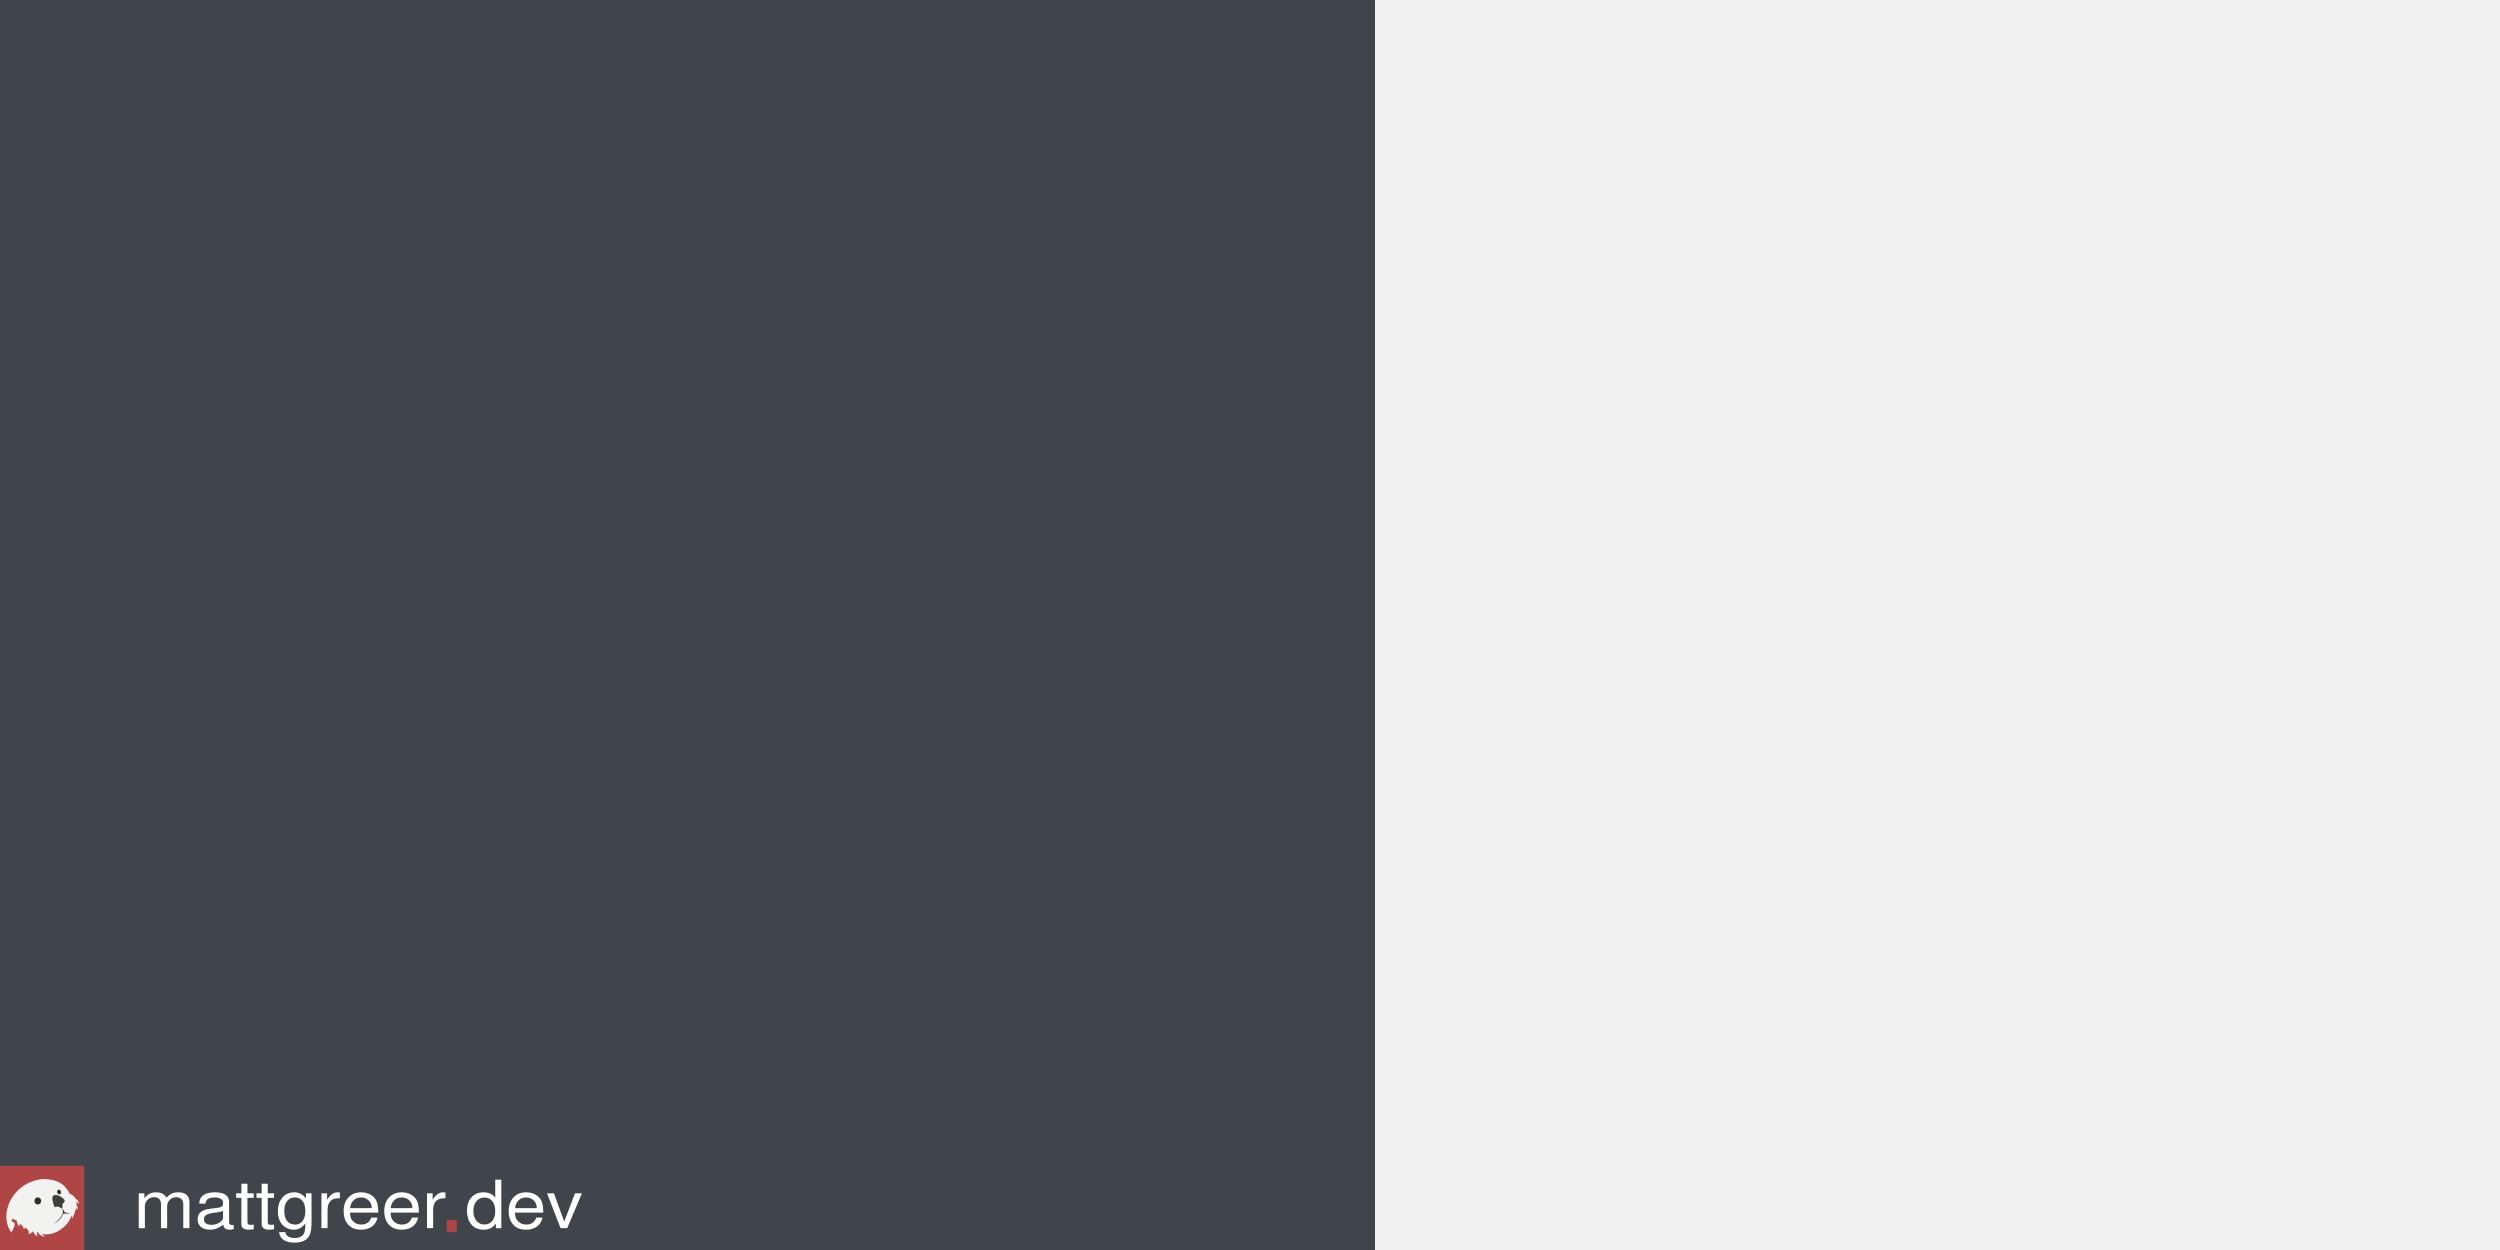
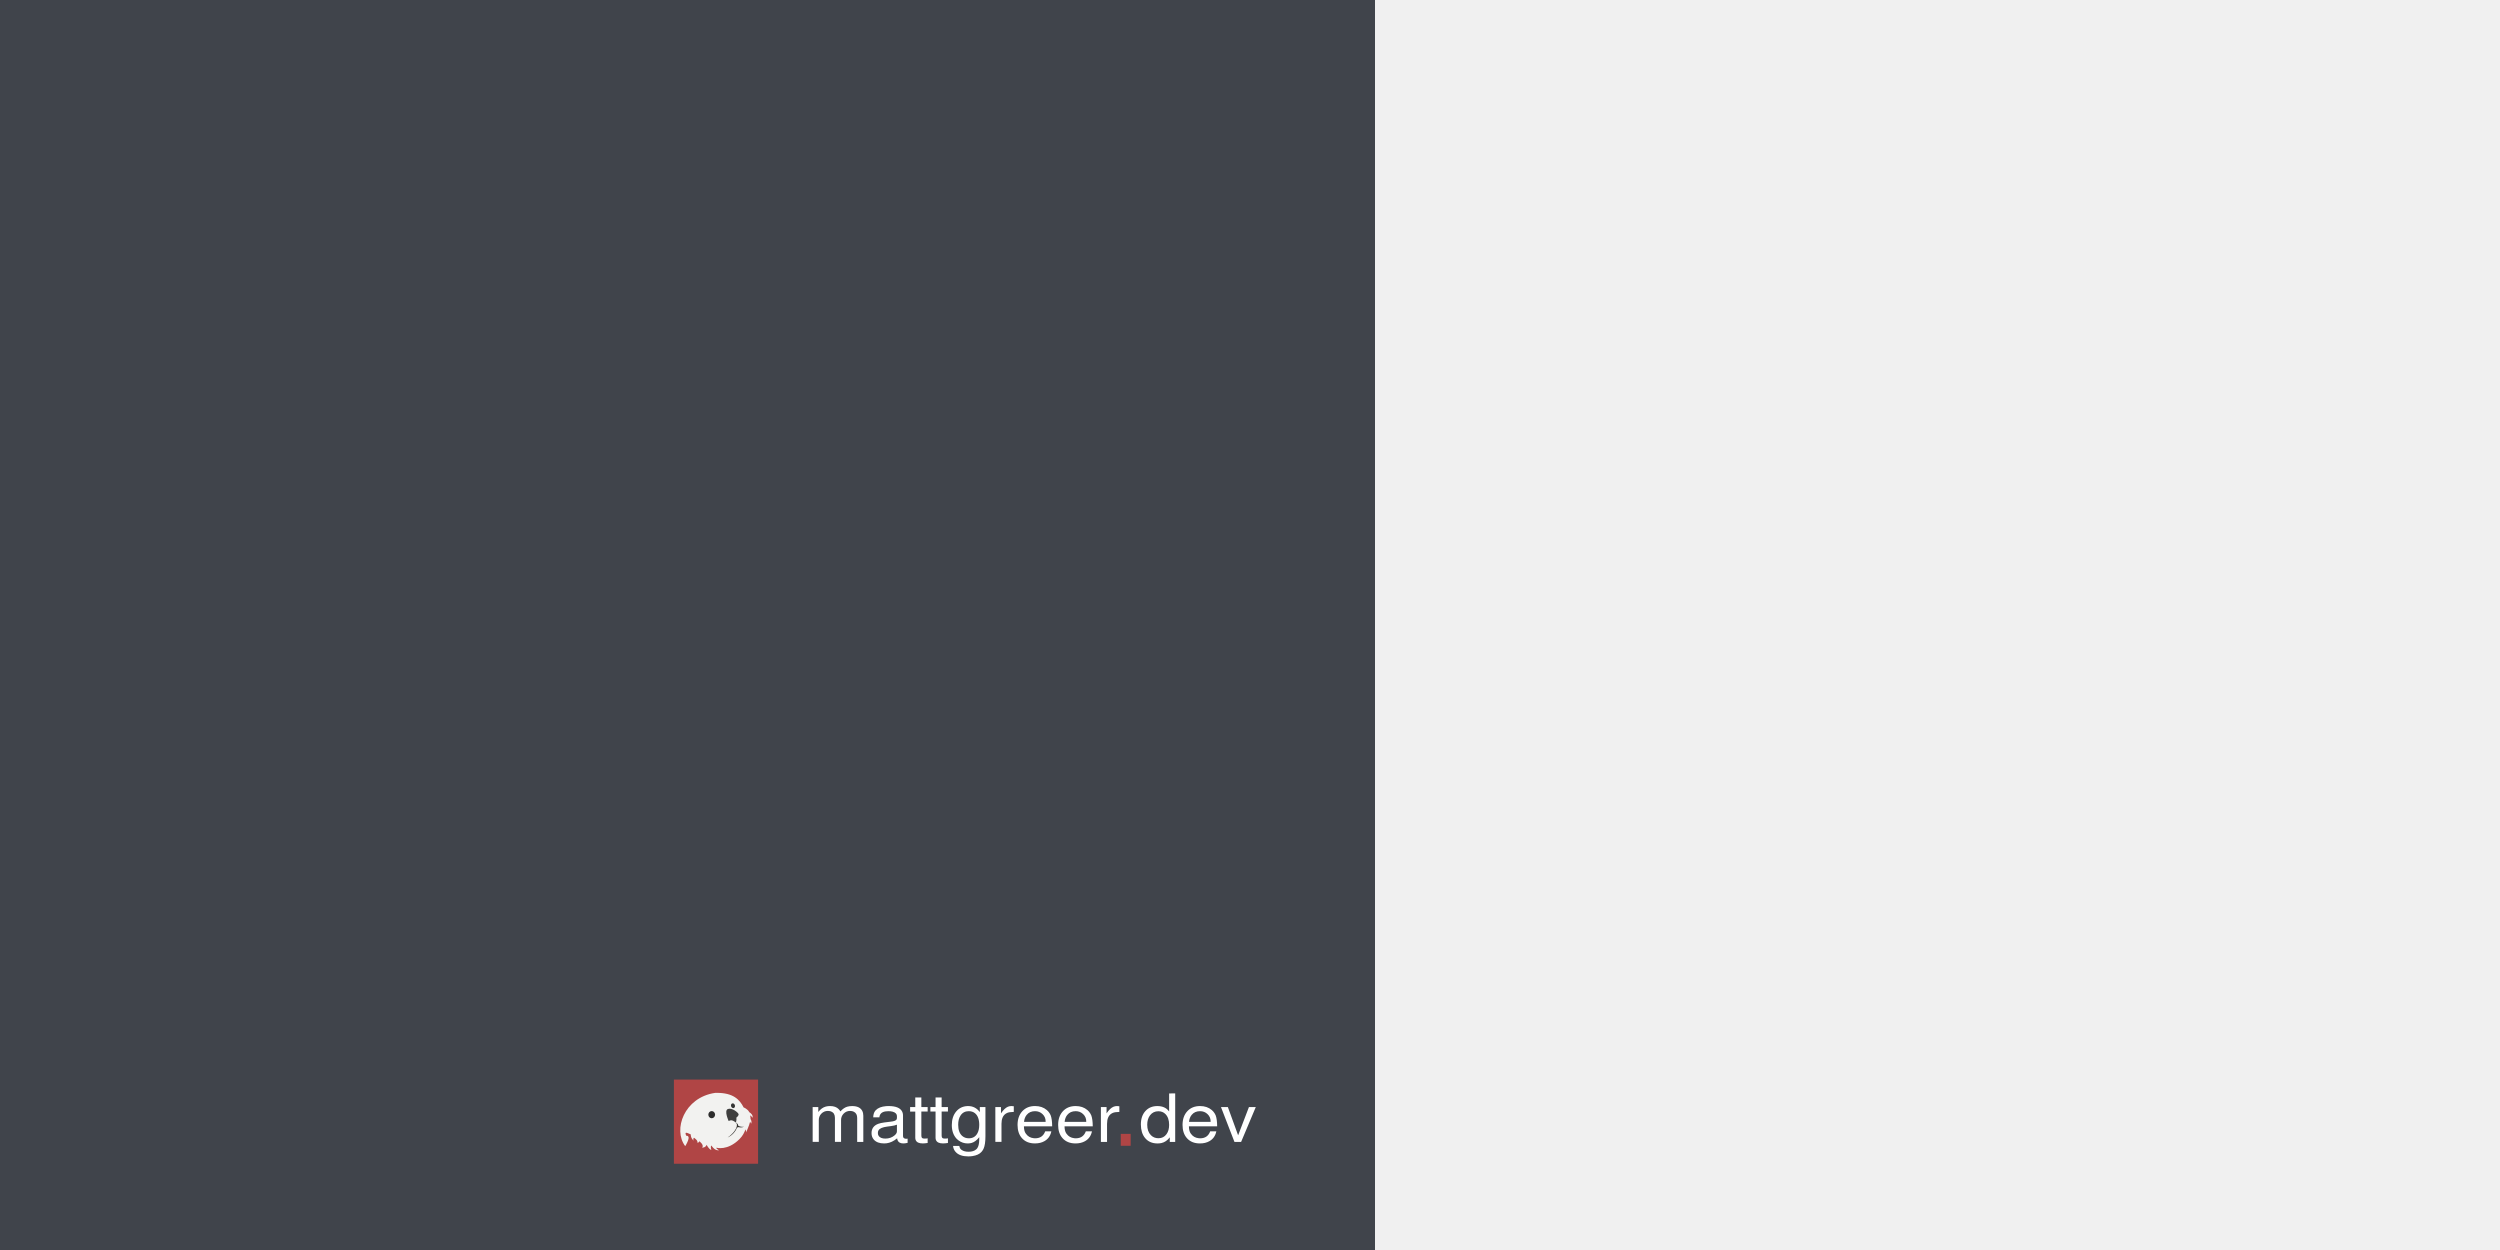
- <svg xmlns="http://www.w3.org/2000/svg" width="200mm" height="100mm" viewBox="0 0 200 100">
-   <path fill="#40444b" d="M0 0h110v100H0z" />
-   <path d="M35.75 97.611h.791v.953h-.792z" style="line-height:1.25" fill="#b04545" font-weight="400" font-size="22.578" font-family="sans-serif" letter-spacing="0" word-spacing="0" />
-   <path d="M11.1 95.466h.452v.392q.267-.343.6-.431.15-.042.343-.042.452 0 .69.25.073.075.136.176.267-.296.55-.376.167-.05.39-.05.608 0 .808.39.084.164.084.387v2.091h-.491v-1.92q0-.358-.268-.493-.127-.065-.302-.065-.306 0-.52.223-.2.21-.2.504v1.752h-.49v-1.92q0-.39-.302-.512l-.1-.032q-.079-.015-.167-.015-.307 0-.523.223-.2.21-.2.504v1.752h-.49zm7.596 2.528v.335q-.207.047-.335.047-.366 0-.465-.252-.028-.068-.039-.159-.413.343-.839.397-.096.014-.203.014-.548 0-.818-.302-.187-.21-.187-.522 0-.546.535-.746.182-.067.486-.109.158-.023.499-.062.376-.042.467-.159.045-.057.045-.148v-.117q0-.288-.356-.379-.14-.036-.33-.036-.528 0-.668.296l-.034.093q-.013.05-.018.104h-.494q.016-.332.154-.511.028-.034.06-.068.264-.27.815-.317.096-.008.2-.008.876 0 1.091.452l.04.104q.026.094.026.205v1.64q0 .184.194.213.032.005.068.005.052 0 .106-.01zm-.855-.619v-.499q-.166.068-.451.11l-.336.044q-.537.072-.678.286-.06.093-.06.226 0 .285.279.394.137.052.324.052.424 0 .728-.251.16-.136.187-.27.008-.042.008-.092zm2.458-1.91v.362h-.503v1.91q0 .176.09.223.058.028.18.028.153 0 .233-.023v.374q-.228.037-.397.037-.447 0-.559-.268-.034-.078-.034-.174v-2.107h-.413v-.361h.414v-.767h.485v.767zm1.624 0v.362h-.504v1.91q0 .176.091.223.057.028.18.028.153 0 .233-.023v.374q-.228.037-.397.037-.447 0-.559-.268-.034-.078-.034-.174v-2.107h-.413v-.361h.413v-.767h.486v.767zm2.549 0h.45v2.331q0 .691-.156 1.019-.065.132-.164.241-.231.26-.728.333-.155.023-.322.023-.693 0-1.013-.353-.182-.2-.21-.486h.498q.034.182.128.27.026.024.06.05.207.147.555.147.398 0 .619-.194.034-.031.062-.065.166-.21.174-.696v-.208q-.285.363-.608.457-.106.031-.228.039-.045.003-.094.003-.397 0-.727-.242-.076-.055-.14-.12l-.011-.01q-.387-.41-.387-1.096 0-.67.35-1.089.338-.403.881-.431.037-.003.076-.003.574 0 .935.483zm-.883.33q-.434 0-.663.354-.184.283-.184.733 0 .62.33.901.21.182.524.182.442 0 .663-.366.166-.273.166-.702 0-.673-.353-.948-.198-.153-.483-.153zm2.125-.33h.452v.505q.283-.418.556-.53.13-.055.28-.055.066 0 .188.016v.452q-.372.005-.54.086-.05.02-.1.054-.345.226-.345.813v1.447h-.491zm4.546 1.544H28q.005.335.114.522l.05.073q.216.31.613.353.06.008.122.008.6 0 .806-.558h.49q-.106.532-.553.787-.32.182-.758.182-.673 0-1.048-.43-.345-.392-.345-1.049 0-.693.39-1.107.38-.405 1.013-.405.561 0 .938.32.067.06.127.127.11.13.18.288.12.312.121.89zm-2.25-.361h1.723q.005-.013.005-.034 0-.348-.25-.585-.243-.233-.6-.233-.425 0-.67.301-.179.221-.207.55zm5.5.36h-2.26q.006.336.115.523l.049.073q.216.31.613.353.06.008.122.008.6 0 .806-.558h.49q-.106.532-.553.787-.32.182-.758.182-.673 0-1.047-.43-.346-.392-.346-1.049 0-.693.39-1.107.38-.405 1.013-.405.561 0 .938.32.068.06.128.127.109.13.179.288.12.312.122.89zm-2.25-.36h1.723q.006-.013.006-.034 0-.348-.25-.585-.244-.233-.6-.233-.426 0-.67.301-.18.221-.208.55zm2.9-1.182h.452v.504q.284-.418.556-.53.13-.055.281-.055.065 0 .187.016v.452q-.372.005-.54.086-.05.02-.099.054-.346.226-.346.813v1.447h-.49zm5.945-1.092v3.88h-.434v-.367q-.281.37-.66.455-.143.034-.317.034-.647 0-1.005-.442-.33-.403-.33-1.08 0-.674.368-1.076.361-.393.949-.393.618 0 .93.416l.013.016v-1.443zm-1.346 1.427q-.416 0-.663.32-.228.293-.228.76 0 .533.293.835.24.244.606.244.41 0 .644-.327.208-.289.208-.74 0-.575-.299-.871-.223-.221-.561-.221zm4.702 1.208h-2.26q.005.335.114.522l.05.073q.215.31.613.353.06.008.122.008.6 0 .805-.558h.491q-.106.532-.553.787-.32.182-.759.182-.673 0-1.047-.43-.345-.392-.345-1.049 0-.693.39-1.107.379-.405 1.013-.405.56 0 .938.32.067.06.127.127.109.13.18.288.119.312.121.89zm-2.25-.361h1.723q.005-.013.005-.034 0-.348-.25-.585-.243-.233-.6-.233-.426 0-.67.301-.18.221-.208.55zm4.165 1.605h-.532l-1.079-2.787h.551l.821 2.26.865-2.26h.549z" style="line-height:1.25;-inkscape-font-specification:Jamrul" font-weight="400" font-size="60.434" font-family="Jamrul" letter-spacing="0" word-spacing="0" fill="#fff" />
-   <g transform="translate(-27.07 91.086) scale(.13466)">
-     <rect width="50" height="50" x="201.03" y="16.199" ry="0" fill="#b04545" />
-     <path d="M226.468 24.09c-.317.002-.64.007-.969.017-18.382 2.713-25.151 21.859-17.746 31.653 0 0 4.09-6.395.61-6.188-1.17-2.576.233-1.887 2.664-.815 0 0-.104 2.54 2.01 3.836 0 0-1.019-.738-.102-1.86 0 0 2.68 1.746 1.978 2.902 0 0 1.192.18 1.192-.845 0 0 3.093 2.27 1.695 3.858 0 0 2.027.121 2.677-1.708 0 0 1.24 2.66 2.838 3.099 0 0-.808-1.808-.019-2.681 0 0 1.818 3.246 4.545 2.832 0 0-1.886-.95-1.578-1.522 0 0 6.623 2.028 13.754-5.125a14.06 14.06 0 003.523-5.81c.197.468.45 1.23.353 1.886.316-.779 1.803-3.817 2.408-6.425.405.68.606 1.25.606 1.25.437-1.023.188-1.988-.357-2.831.029-.5-.003-.954-.12-1.332a5.602 5.602 0 00-.029-.874 7.948 7.948 0 011.391 1.501c.229-1.502-.754-2.58-1.956-3.325-1.113-2.064-3.389-2.84-3.389-2.84-2.323-4.646-6.162-8.688-15.979-8.652zm17.425 23.529c-.191.471-.35.747-.35.747.205-.205.308-.466.35-.747z" fill="#f2f2f0" />
-     <ellipse cx="223.491" cy="37.047" rx="2.002" ry="2.131" fill-opacity=".812" />
-     <ellipse cx="214.078" cy="104.578" rx="1.165" ry="1.445" transform="rotate(-18.38)" fill-opacity=".783" />
-     <path d="M233.57 40.842s.83-.522 1.728-.46c.898.064 2.578 1.35 2.578 1.35s.596-2.223.184-2.813c0 0 1.618-1.264 1.39-2.184-.228-.919-3.852-3.963-6.324-3.059-2.473.904.444 7.166.444 7.166z" fill-opacity=".74" />
-     <path style="line-height:normal;font-variant-ligatures:normal;font-variant-position:normal;font-variant-caps:normal;font-variant-numeric:normal;font-variant-alternates:normal;font-variant-east-asian:normal;font-feature-settings:normal;font-variation-settings:normal;text-indent:0;text-align:start;text-decoration-line:none;text-decoration-style:solid;text-decoration-color:#000;text-transform:none;text-orientation:mixed;white-space:normal;shape-padding:0;shape-margin:0;inline-size:0;isolation:auto;mix-blend-mode:normal;solid-color:#000;solid-opacity:1" d="M237.876 41.731l.062.226s.777.353.47 1.936c-.307 1.584-1.943 4.35-5.465 6.727 2.26-.925 4.667-3.374 5.511-5.74.25-.31.438-.228.793-.424.94.253 2.847.25 3.312-.28 0 0-1.724.466-3.354-.615.01-1.185-1.33-1.83-1.33-1.83z" color="#000" font-weight="400" font-family="sans-serif" overflow="visible" fill="#32312e" />
+ <svg xmlns="http://www.w3.org/2000/svg" width="200mm" height="100mm" viewBox="0 0 200 100" version="1.1" id="svg2559">
+   <defs id="defs2553" />
+   <g id="layer1">
+     <rect style="fill:#40444b;fill-opacity:1;stroke:none;stroke-width:1.505" id="rect4249" width="110" height="100" x="0" y="0" />
+     <path d="m 89.661,90.71 h 0.792 v 0.953 h -0.792 z" style="font-weight:400;font-size:22.578px;line-height:1.25;font-family:sans-serif;letter-spacing:0;word-spacing:0;fill:#b04545;fill-opacity:1;stroke-width:0.242" fill="#e76f51" id="path2922" />
+     <path d="m 65.012,88.565 h 0.452 v 0.392 q 0.267,-0.343 0.6,-0.431 0.151,-0.042 0.343,-0.042 0.452,0 0.691,0.25 0.073,0.075 0.135,0.177 0.267,-0.296 0.551,-0.377 0.166,-0.049 0.39,-0.049 0.608,0 0.808,0.39 0.083,0.164 0.083,0.387 v 2.091 h -0.491 v -1.92 q 0,-0.359 -0.268,-0.494 -0.127,-0.065 -0.301,-0.065 -0.306,0 -0.52,0.223 -0.2,0.211 -0.2,0.504 v 1.751 h -0.491 v -1.92 q 0,-0.39 -0.301,-0.512 l -0.101,-0.031 q -0.078,-0.015 -0.166,-0.015 -0.306,0 -0.522,0.223 -0.2,0.211 -0.2,0.504 v 1.751 h -0.491 z m 7.597,2.528 v 0.335 q -0.208,0.047 -0.335,0.047 -0.366,0 -0.465,-0.252 -0.029,-0.068 -0.039,-0.158 -0.413,0.343 -0.839,0.397 -0.096,0.013 -0.203,0.013 -0.548,0 -0.818,-0.301 -0.187,-0.211 -0.187,-0.522 0,-0.546 0.535,-0.746 0.182,-0.068 0.486,-0.109 0.158,-0.024 0.499,-0.062 0.377,-0.041 0.468,-0.158 0.044,-0.057 0.044,-0.148 V 89.31 q 0,-0.288 -0.356,-0.379 -0.14,-0.036 -0.33,-0.036 -0.527,0 -0.668,0.296 l -0.034,0.094 q -0.013,0.049 -0.018,0.104 h -0.493 q 0.015,-0.333 0.153,-0.512 0.029,-0.034 0.06,-0.068 0.265,-0.27 0.816,-0.317 0.096,-0.008 0.2,-0.008 0.875,0 1.091,0.452 l 0.039,0.104 q 0.026,0.093 0.026,0.205 v 1.639 q 0,0.184 0.195,0.213 0.031,0.005 0.068,0.005 0.052,0 0.107,-0.01 z M 71.754,90.474 v -0.499 q -0.166,0.068 -0.452,0.109 l -0.335,0.044 q -0.538,0.073 -0.678,0.286 -0.06,0.093 -0.06,0.226 0,0.286 0.278,0.395 0.138,0.052 0.325,0.052 0.424,0 0.728,-0.252 0.161,-0.135 0.187,-0.27 0.008,-0.041 0.008,-0.091 z m 2.458,-1.91 v 0.361 h -0.504 v 1.91 q 0,0.177 0.091,0.223 0.057,0.029 0.179,0.029 0.153,0 0.234,-0.023 v 0.374 q -0.229,0.036 -0.397,0.036 -0.447,0 -0.559,-0.268 -0.034,-0.078 -0.034,-0.174 V 88.926 H 72.809 V 88.565 h 0.413 v -0.766 h 0.486 v 0.766 z m 1.624,0 v 0.361 H 75.331 v 1.91 q 0,0.177 0.091,0.223 0.057,0.029 0.179,0.029 0.153,0 0.234,-0.023 v 0.374 q -0.229,0.036 -0.398,0.036 -0.447,0 -0.559,-0.268 -0.034,-0.078 -0.034,-0.174 v -2.107 h -0.413 v -0.361 h 0.413 v -0.766 h 0.486 v 0.766 z m 2.549,0 h 0.45 v 2.33 q 0,0.691 -0.156,1.019 -0.065,0.133 -0.164,0.242 -0.231,0.26 -0.727,0.333 -0.156,0.024 -0.322,0.024 -0.694,0 -1.013,-0.353 -0.182,-0.2 -0.21,-0.486 h 0.499 q 0.034,0.182 0.127,0.27 0.026,0.023 0.06,0.049 0.208,0.148 0.556,0.148 0.398,0 0.618,-0.195 0.034,-0.031 0.062,-0.065 0.166,-0.21 0.174,-0.696 v -0.208 q -0.286,0.364 -0.608,0.457 -0.107,0.031 -0.229,0.039 -0.044,0.003 -0.093,0.003 -0.397,0 -0.727,-0.242 -0.075,-0.055 -0.14,-0.12 l -0.01,-0.01 q -0.387,-0.41 -0.387,-1.096 0,-0.67 0.351,-1.089 0.338,-0.403 0.881,-0.431 0.036,-0.002 0.075,-0.002 0.574,0 0.935,0.483 z m -0.883,0.33 q -0.434,0 -0.662,0.353 -0.185,0.283 -0.185,0.733 0,0.621 0.33,0.902 0.211,0.182 0.525,0.182 0.442,0 0.663,-0.366 0.166,-0.273 0.166,-0.702 0,-0.673 -0.353,-0.948 -0.197,-0.153 -0.483,-0.153 z m 2.125,-0.33 h 0.452 v 0.504 q 0.283,-0.418 0.556,-0.53 0.13,-0.054 0.281,-0.054 0.065,0 0.187,0.016 v 0.452 q -0.372,0.005 -0.54,0.086 -0.049,0.021 -0.099,0.054 -0.345,0.226 -0.345,0.813 v 1.447 h -0.491 z m 4.547,1.543 h -2.26 q 0.005,0.335 0.114,0.522 0.024,0.036 0.049,0.073 0.216,0.309 0.613,0.354 0.06,0.008 0.122,0.008 0.6,0 0.805,-0.559 h 0.491 q -0.107,0.532 -0.553,0.787 -0.32,0.182 -0.759,0.182 -0.673,0 -1.047,-0.429 -0.345,-0.392 -0.345,-1.05 0,-0.694 0.39,-1.107 0.379,-0.405 1.013,-0.405 0.561,0 0.938,0.32 0.067,0.06 0.127,0.127 0.109,0.13 0.179,0.288 0.12,0.312 0.122,0.889 z M 81.923,89.747 h 1.723 q 0.005,-0.013 0.005,-0.034 0,-0.348 -0.25,-0.585 -0.244,-0.234 -0.6,-0.234 -0.426,0 -0.67,0.301 -0.179,0.221 -0.208,0.551 z m 5.5,0.361 h -2.26 q 0.005,0.335 0.114,0.522 0.023,0.036 0.049,0.073 0.216,0.309 0.613,0.354 0.06,0.008 0.122,0.008 0.6,0 0.805,-0.559 h 0.491 q -0.107,0.532 -0.554,0.787 -0.32,0.182 -0.759,0.182 -0.673,0 -1.047,-0.429 -0.346,-0.392 -0.346,-1.05 0,-0.694 0.39,-1.107 0.379,-0.405 1.013,-0.405 0.561,0 0.938,0.32 0.068,0.06 0.127,0.127 0.109,0.13 0.179,0.288 0.119,0.312 0.122,0.889 z M 85.173,89.747 h 1.722 q 0.005,-0.013 0.005,-0.034 0,-0.348 -0.25,-0.585 -0.244,-0.234 -0.6,-0.234 -0.426,0 -0.67,0.301 -0.179,0.221 -0.208,0.551 z m 2.899,-1.182 h 0.452 v 0.504 q 0.283,-0.418 0.556,-0.53 0.13,-0.054 0.281,-0.054 0.065,0 0.187,0.016 v 0.452 q -0.372,0.005 -0.54,0.086 -0.05,0.021 -0.099,0.054 -0.346,0.226 -0.346,0.813 v 1.447 h -0.491 z m 5.944,-1.091 v 3.879 h -0.434 v -0.366 q -0.281,0.369 -0.66,0.455 -0.143,0.034 -0.317,0.034 -0.647,0 -1.005,-0.442 -0.33,-0.403 -0.33,-1.081 0,-0.673 0.369,-1.076 0.361,-0.392 0.948,-0.392 0.618,0 0.93,0.416 l 0.013,0.016 v -1.442 z m -1.346,1.426 q -0.416,0 -0.663,0.32 -0.229,0.294 -0.229,0.761 0,0.533 0.294,0.834 0.239,0.244 0.606,0.244 0.41,0 0.644,-0.327 0.208,-0.288 0.208,-0.741 0,-0.574 -0.299,-0.87 Q 93.009,88.9 92.671,88.9 Z m 4.703,1.208 h -2.26 q 0.005,0.335 0.114,0.522 0.024,0.036 0.049,0.073 0.216,0.309 0.613,0.354 0.06,0.008 0.122,0.008 0.6,0 0.805,-0.559 h 0.491 q -0.107,0.532 -0.553,0.787 -0.32,0.182 -0.759,0.182 -0.673,0 -1.047,-0.429 -0.345,-0.392 -0.345,-1.05 0,-0.694 0.39,-1.107 0.379,-0.405 1.013,-0.405 0.561,0 0.938,0.32 0.068,0.06 0.127,0.127 0.109,0.13 0.179,0.288 0.119,0.312 0.122,0.889 z M 95.124,89.747 h 1.722 q 0.005,-0.013 0.005,-0.034 0,-0.348 -0.25,-0.585 -0.244,-0.234 -0.6,-0.234 -0.426,0 -0.67,0.301 -0.179,0.221 -0.208,0.551 z m 4.165,1.606 h -0.533 l -1.078,-2.788 h 0.551 l 0.821,2.26 0.865,-2.26 h 0.548 z" style="font-weight:400;font-size:60.434px;line-height:1.25;font-family:Jamrul;-inkscape-font-specification:Jamrul;letter-spacing:0;word-spacing:0;fill:#ffffff;fill-opacity:1;stroke-width:0.153" id="path2924" />
+     <g id="g4223" transform="matrix(0.1346595,0,0,0.1346595,26.84167,84.18447)">
+       <rect style="display:inline;fill:#b04545;fill-opacity:1;stroke:none;stroke-width:65.343" id="rect2988" width="50" height="50" x="201.03" y="16.199" ry="0" />
+       <path id="path1174" style="display:inline;opacity:1;fill:#f2f2f0;fill-opacity:1;stroke:none;stroke-width:0.265px;stroke-linecap:butt;stroke-linejoin:miter;stroke-opacity:1" d="m 226.468,24.091 c -0.317,0.001 -0.64,0.007 -0.969,0.017 -18.382,2.713 -25.152,21.859 -17.746,31.653 0,0 4.089,-6.396 0.61,-6.189 -1.17,-2.575 0.233,-1.887 2.664,-0.815 0,0 -0.104,2.539 2.01,3.836 0,0 -1.018,-0.738 -0.101,-1.859 0,0 2.679,1.746 1.978,2.901 0,0 1.192,0.18 1.192,-0.845 0,0 3.093,2.271 1.694,3.859 0,0 2.028,0.121 2.677,-1.708 0,0 1.24,2.66 2.838,3.099 0,0 -0.808,-1.808 -0.019,-2.681 0,0 1.818,3.246 4.544,2.832 0,0 -1.886,-0.95 -1.578,-1.522 0,0 6.623,2.027 13.754,-5.125 1.818,-1.824 2.907,-3.831 3.523,-5.809 0.197,0.468 0.45,1.229 0.353,1.885 0.316,-0.779 1.803,-3.817 2.408,-6.425 0.405,0.679 0.606,1.25 0.606,1.25 0.436,-1.023 0.188,-1.988 -0.358,-2.831 0.029,-0.5 -0.003,-0.954 -0.12,-1.331 0.014,-0.307 0.002,-0.597 -0.028,-0.875 0.852,0.701 1.391,1.502 1.391,1.502 0.228,-1.502 -0.754,-2.58 -1.956,-3.325 -1.113,-2.064 -3.389,-2.84 -3.389,-2.84 -2.323,-4.646 -6.162,-8.689 -15.979,-8.653 z m 17.425,23.528 c -0.191,0.471 -0.349,0.747 -0.349,0.747 0.205,-0.205 0.308,-0.466 0.349,-0.747 z" />
+       <ellipse style="display:inline;fill:#000000;fill-opacity:0.812;stroke:none;stroke-width:9.309;stroke-miterlimit:4;stroke-dasharray:none;stroke-opacity:1" id="path1168" cx="223.491" cy="37.047" rx="2.002" ry="2.131" />
+       <ellipse style="display:inline;fill:#000000;fill-opacity:0.783;stroke:none;stroke-width:5.847;stroke-miterlimit:4;stroke-dasharray:none;stroke-opacity:1" id="ellipse1221" cx="214.078" cy="104.578" rx="1.165" ry="1.445" transform="rotate(-18.3801)" />
+       <path style="display:inline;fill:#000000;fill-opacity:0.74;stroke:none;stroke-width:0.224px;stroke-linecap:butt;stroke-linejoin:miter;stroke-opacity:0.438" d="m 233.57,40.842 c 0,0 0.83,-0.523 1.728,-0.459 0.898,0.063 2.578,1.349 2.578,1.349 0,0 0.596,-2.222 0.184,-2.813 0,0 1.618,-1.264 1.39,-2.184 -0.228,-0.919 -3.852,-3.963 -6.324,-3.059 -2.472,0.904 0.444,7.166 0.444,7.166 z" id="path1166" />
+       <path id="path1925" style="color:#000000;font-style:normal;font-variant:normal;font-weight:normal;font-stretch:normal;font-size:medium;line-height:normal;font-family:sans-serif;font-variant-ligatures:normal;font-variant-position:normal;font-variant-caps:normal;font-variant-numeric:normal;font-variant-alternates:normal;font-variant-east-asian:normal;font-feature-settings:normal;font-variation-settings:normal;text-indent:0;text-align:start;text-decoration:none;text-decoration-line:none;text-decoration-style:solid;text-decoration-color:#000000;letter-spacing:normal;word-spacing:normal;text-transform:none;writing-mode:lr-tb;direction:ltr;text-orientation:mixed;dominant-baseline:auto;baseline-shift:baseline;text-anchor:start;white-space:normal;shape-padding:0;shape-margin:0;inline-size:0;clip-rule:nonzero;display:inline;overflow:visible;visibility:visible;opacity:1;isolation:auto;mix-blend-mode:normal;color-interpolation:sRGB;color-interpolation-filters:linearRGB;solid-color:#000000;solid-opacity:1;vector-effect:none;fill:#32312e;fill-opacity:1;fill-rule:nonzero;stroke:none;stroke-width:0.6;stroke-linecap:butt;stroke-linejoin:miter;stroke-miterlimit:4;stroke-dasharray:none;stroke-dashoffset:0;stroke-opacity:1;color-rendering:auto;image-rendering:auto;shape-rendering:auto;text-rendering:auto;enable-background:accumulate;stop-color:#000000;stop-opacity:1" d="m 237.876,41.731 0.062,0.225 c 0,0 0.777,0.353 0.47,1.936 -0.307,1.584 -1.943,4.35 -5.465,6.726 2.26,-0.924 4.667,-3.374 5.511,-5.739 0.249,-0.31 0.438,-0.229 0.793,-0.425 0.941,0.254 2.847,0.251 3.312,-0.279 0,0 -1.725,0.465 -3.355,-0.615 0.011,-1.185 -1.329,-1.83 -1.329,-1.83 z" />
+     </g>
  </g>
</svg>
